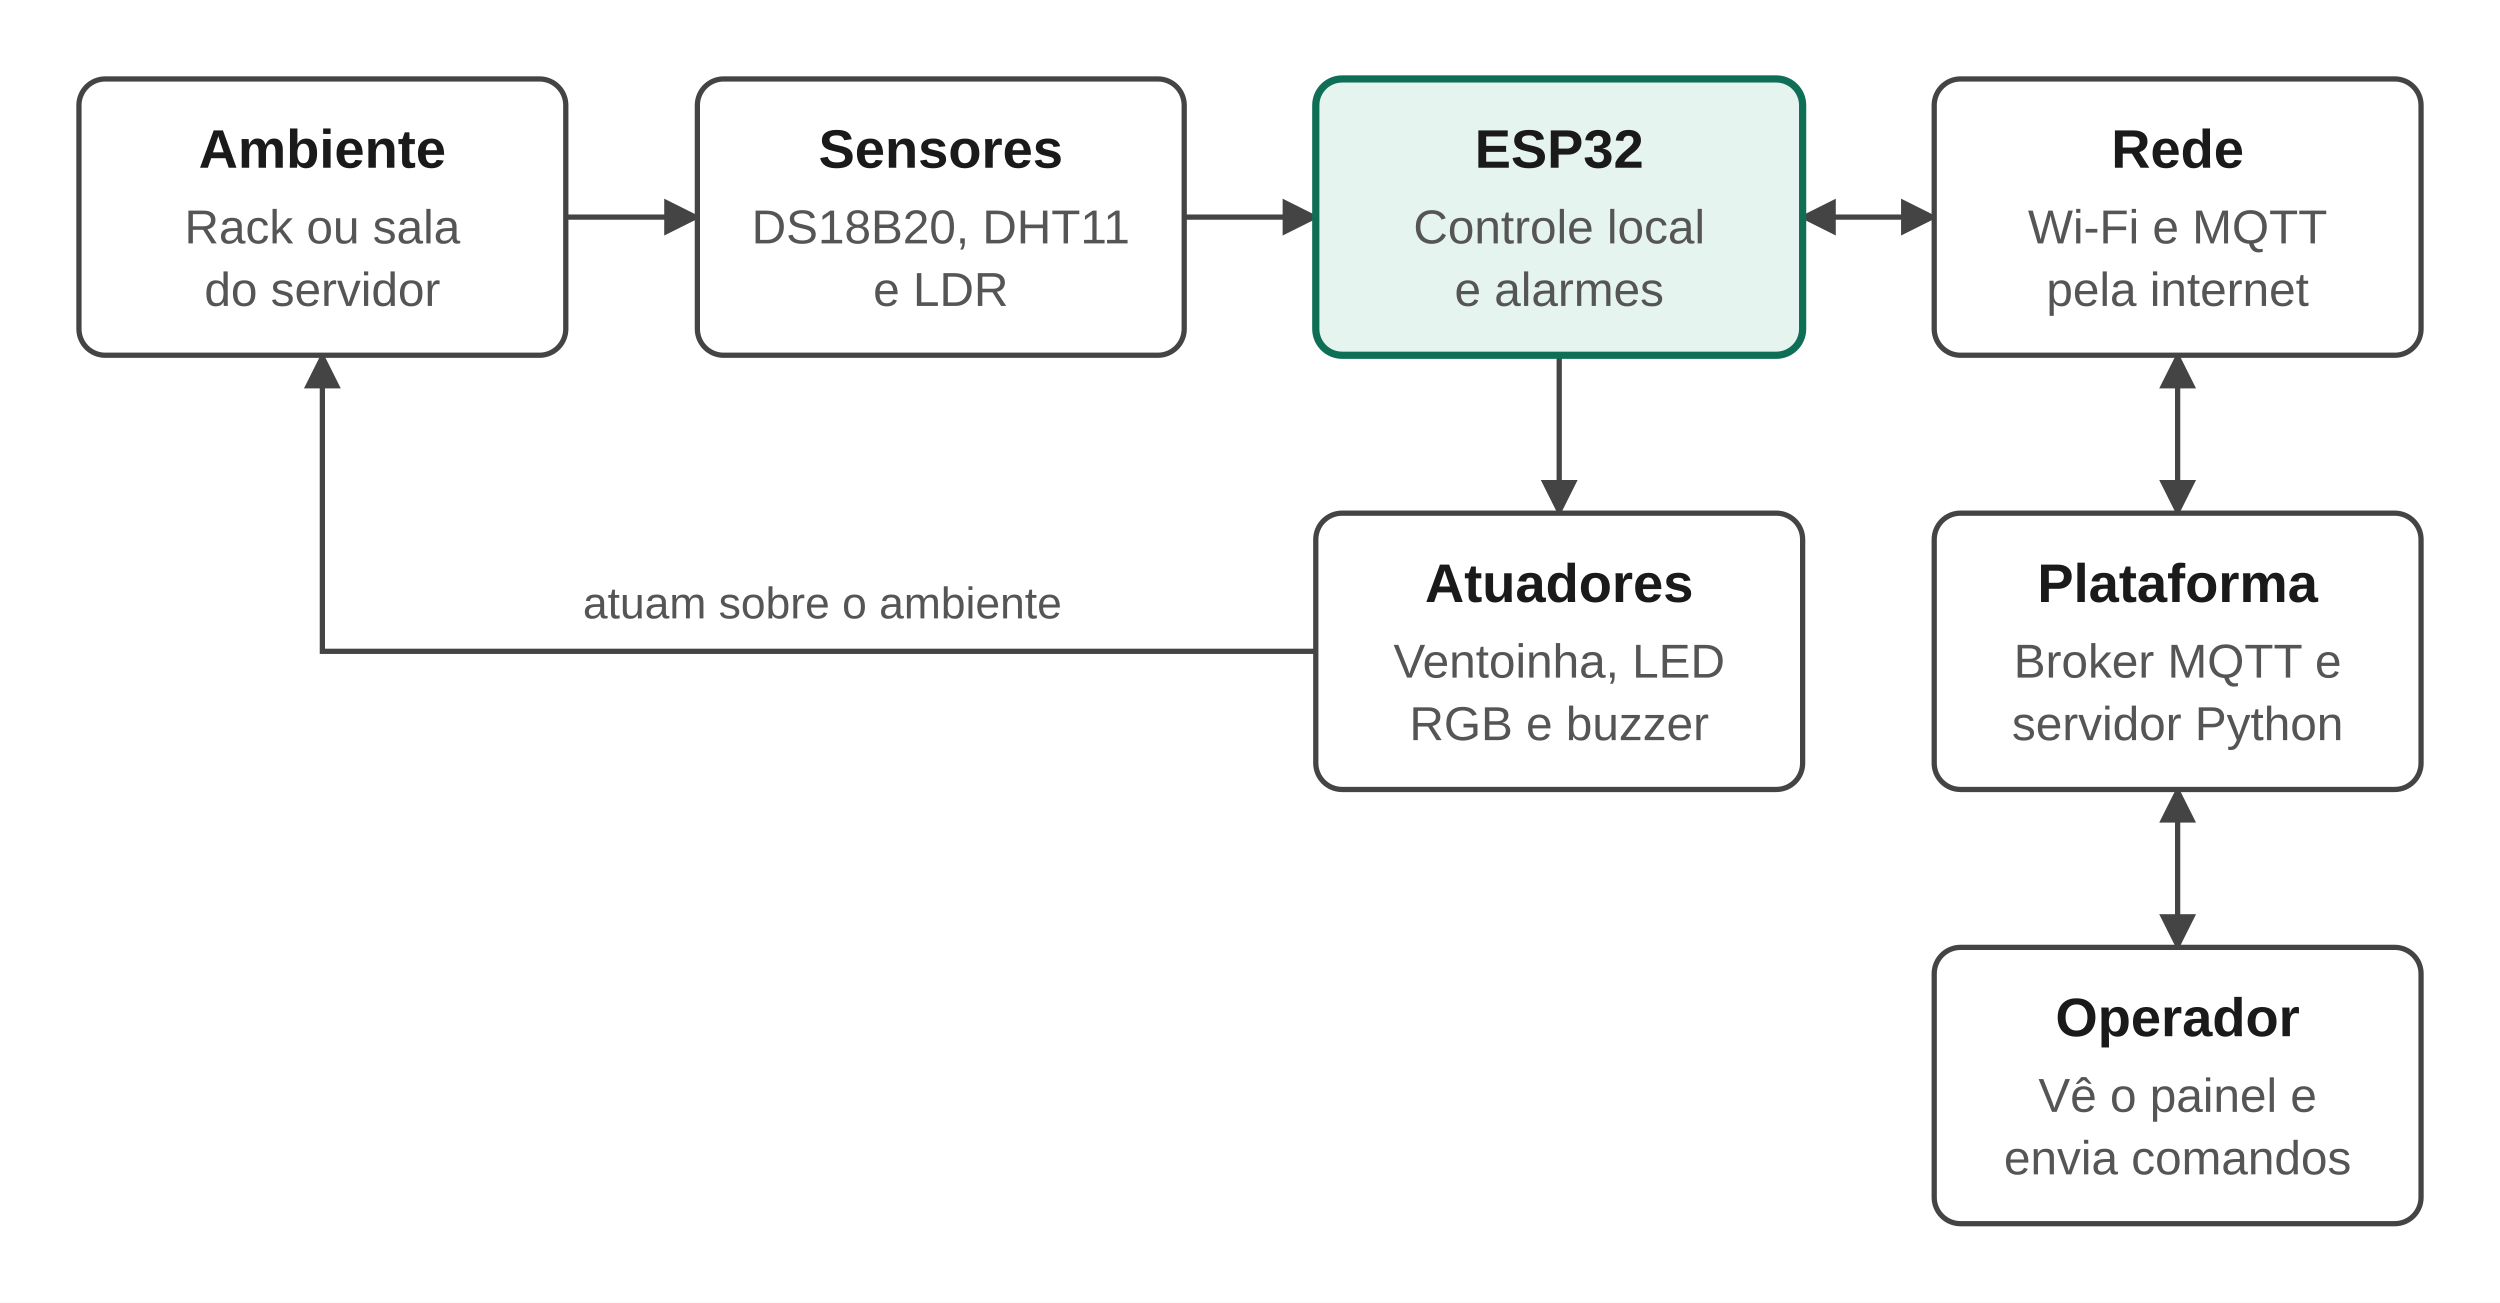
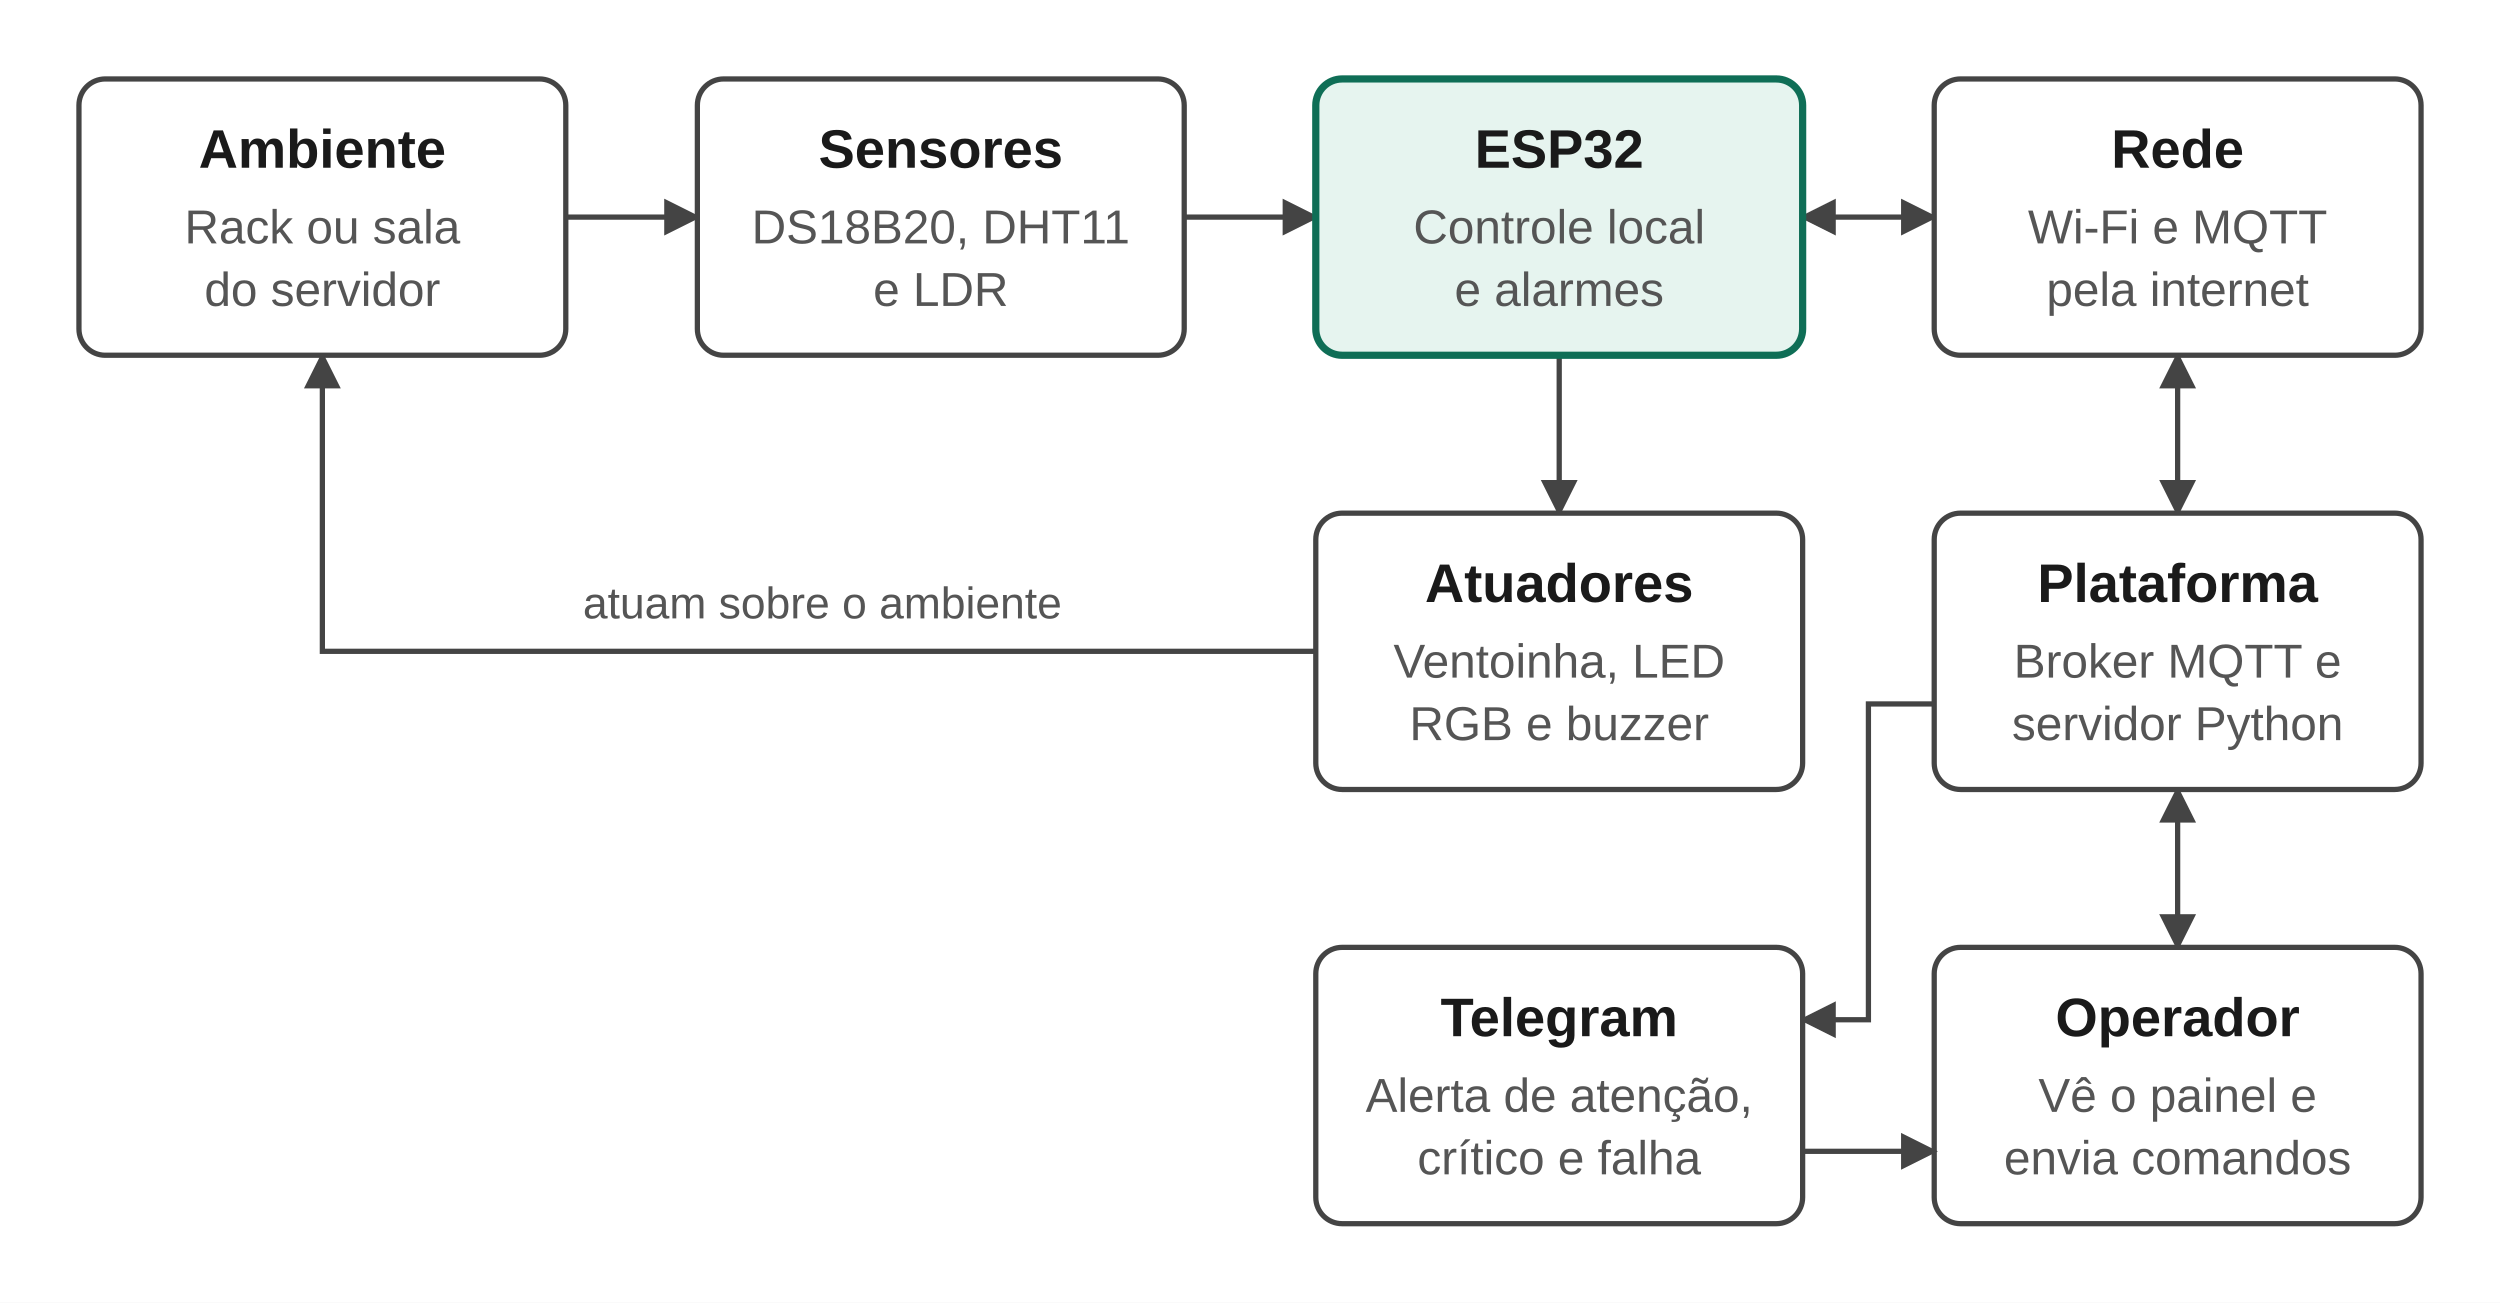
<svg xmlns="http://www.w3.org/2000/svg" width="760" height="396" viewBox="0 0 760 396" font-family="Liberation Sans, Arial, sans-serif">
  <defs>
    <marker id="a" viewBox="0 0 10 10" refX="9" refY="5" markerWidth="7" markerHeight="7" orient="auto-start-reverse">
      <path d="M0 0L10 5L0 10z" fill="#444444" />
    </marker>
  </defs>
  <rect width="760" height="396" fill="#ffffff" />
  <line x1="172" y1="66" x2="212" y2="66" stroke="#444444" stroke-width="1.6" marker-end="url(#a)" />
  <line x1="360" y1="66" x2="400" y2="66" stroke="#444444" stroke-width="1.6" marker-end="url(#a)" />
  <line x1="548" y1="66" x2="588" y2="66" stroke="#444444" stroke-width="1.6" marker-start="url(#a)" marker-end="url(#a)" />
  <line x1="474" y1="108" x2="474" y2="156" stroke="#444444" stroke-width="1.6" marker-end="url(#a)" />
  <line x1="662" y1="108" x2="662" y2="156" stroke="#444444" stroke-width="1.6" marker-start="url(#a)" marker-end="url(#a)" />
  <line x1="662" y1="240" x2="662" y2="288" stroke="#444444" stroke-width="1.6" marker-start="url(#a)" marker-end="url(#a)" />
  <path d="M400 198 H98 V108" fill="none" stroke="#444444" stroke-width="1.6" marker-end="url(#a)" />
  <text x="250" y="188" text-anchor="middle" font-size="13.5" fill="#555555">atuam sobre o ambiente</text>
  <rect x="24" y="24" width="148" height="84" rx="8" fill="#ffffff" stroke="#444444" stroke-width="1.6" />
  <text x="98" y="51" text-anchor="middle" font-size="16.5" font-weight="bold" fill="#1a1a1a">Ambiente</text>
  <text x="98" y="74" text-anchor="middle" font-size="14.5" fill="#555555">Rack ou sala</text>
  <text x="98" y="93" text-anchor="middle" font-size="14.5" fill="#555555">do servidor</text>
  <rect x="212" y="24" width="148" height="84" rx="8" fill="#ffffff" stroke="#444444" stroke-width="1.6" />
  <text x="286" y="51" text-anchor="middle" font-size="16.5" font-weight="bold" fill="#1a1a1a">Sensores</text>
  <text x="286" y="74" text-anchor="middle" font-size="14.5" fill="#555555">DS18B20, DHT11</text>
  <text x="286" y="93" text-anchor="middle" font-size="14.5" fill="#555555">e LDR</text>
  <rect x="400" y="24" width="148" height="84" rx="8" fill="#E6F4EF" stroke="#0F6E56" stroke-width="2.2" />
  <text x="474" y="51" text-anchor="middle" font-size="16.5" font-weight="bold" fill="#1a1a1a">ESP32</text>
  <text x="474" y="74" text-anchor="middle" font-size="14.5" fill="#555555">Controle local</text>
  <text x="474" y="93" text-anchor="middle" font-size="14.5" fill="#555555">e alarmes</text>
  <rect x="588" y="24" width="148" height="84" rx="8" fill="#ffffff" stroke="#444444" stroke-width="1.6" />
  <text x="662" y="51" text-anchor="middle" font-size="16.5" font-weight="bold" fill="#1a1a1a">Rede</text>
  <text x="662" y="74" text-anchor="middle" font-size="14.5" fill="#555555">Wi-Fi e MQTT</text>
  <text x="662" y="93" text-anchor="middle" font-size="14.5" fill="#555555">pela internet</text>
  <rect x="400" y="156" width="148" height="84" rx="8" fill="#ffffff" stroke="#444444" stroke-width="1.6" />
  <text x="474" y="183" text-anchor="middle" font-size="16.5" font-weight="bold" fill="#1a1a1a">Atuadores</text>
  <text x="474" y="206" text-anchor="middle" font-size="14.5" fill="#555555">Ventoinha, LED</text>
  <text x="474" y="225" text-anchor="middle" font-size="14.5" fill="#555555">RGB e buzzer</text>
  <rect x="588" y="156" width="148" height="84" rx="8" fill="#ffffff" stroke="#444444" stroke-width="1.6" />
  <text x="662" y="183" text-anchor="middle" font-size="16.5" font-weight="bold" fill="#1a1a1a">Plataforma</text>
  <text x="662" y="206" text-anchor="middle" font-size="14.5" fill="#555555">Broker MQTT e</text>
  <text x="662" y="225" text-anchor="middle" font-size="14.5" fill="#555555">servidor Python</text>
  <rect x="588" y="288" width="148" height="84" rx="8" fill="#ffffff" stroke="#444444" stroke-width="1.6" />
  <text x="662" y="315" text-anchor="middle" font-size="16.5" font-weight="bold" fill="#1a1a1a">Operador</text>
  <text x="662" y="338" text-anchor="middle" font-size="14.5" fill="#555555">Vê o painel e</text>
  <text x="662" y="357" text-anchor="middle" font-size="14.5" fill="#555555">envia comandos</text>
+   <path d="M588 214 H568 V310 H548" fill="none" stroke="#444444" stroke-width="1.6" marker-end="url(#a)" />
+   <line x1="548" y1="350" x2="588" y2="350" stroke="#444444" stroke-width="1.6" marker-end="url(#a)" />
+   <rect x="400" y="288" width="148" height="84" rx="8" fill="#ffffff" stroke="#444444" stroke-width="1.6" />
+   <text x="474" y="315" text-anchor="middle" font-size="16.5" font-weight="bold" fill="#1a1a1a">Telegram</text>
+   <text x="474" y="338" text-anchor="middle" font-size="14.5" fill="#555555">Alerta de atenção,</text>
+   <text x="474" y="357" text-anchor="middle" font-size="14.5" fill="#555555">crítico e falha</text>
</svg>
